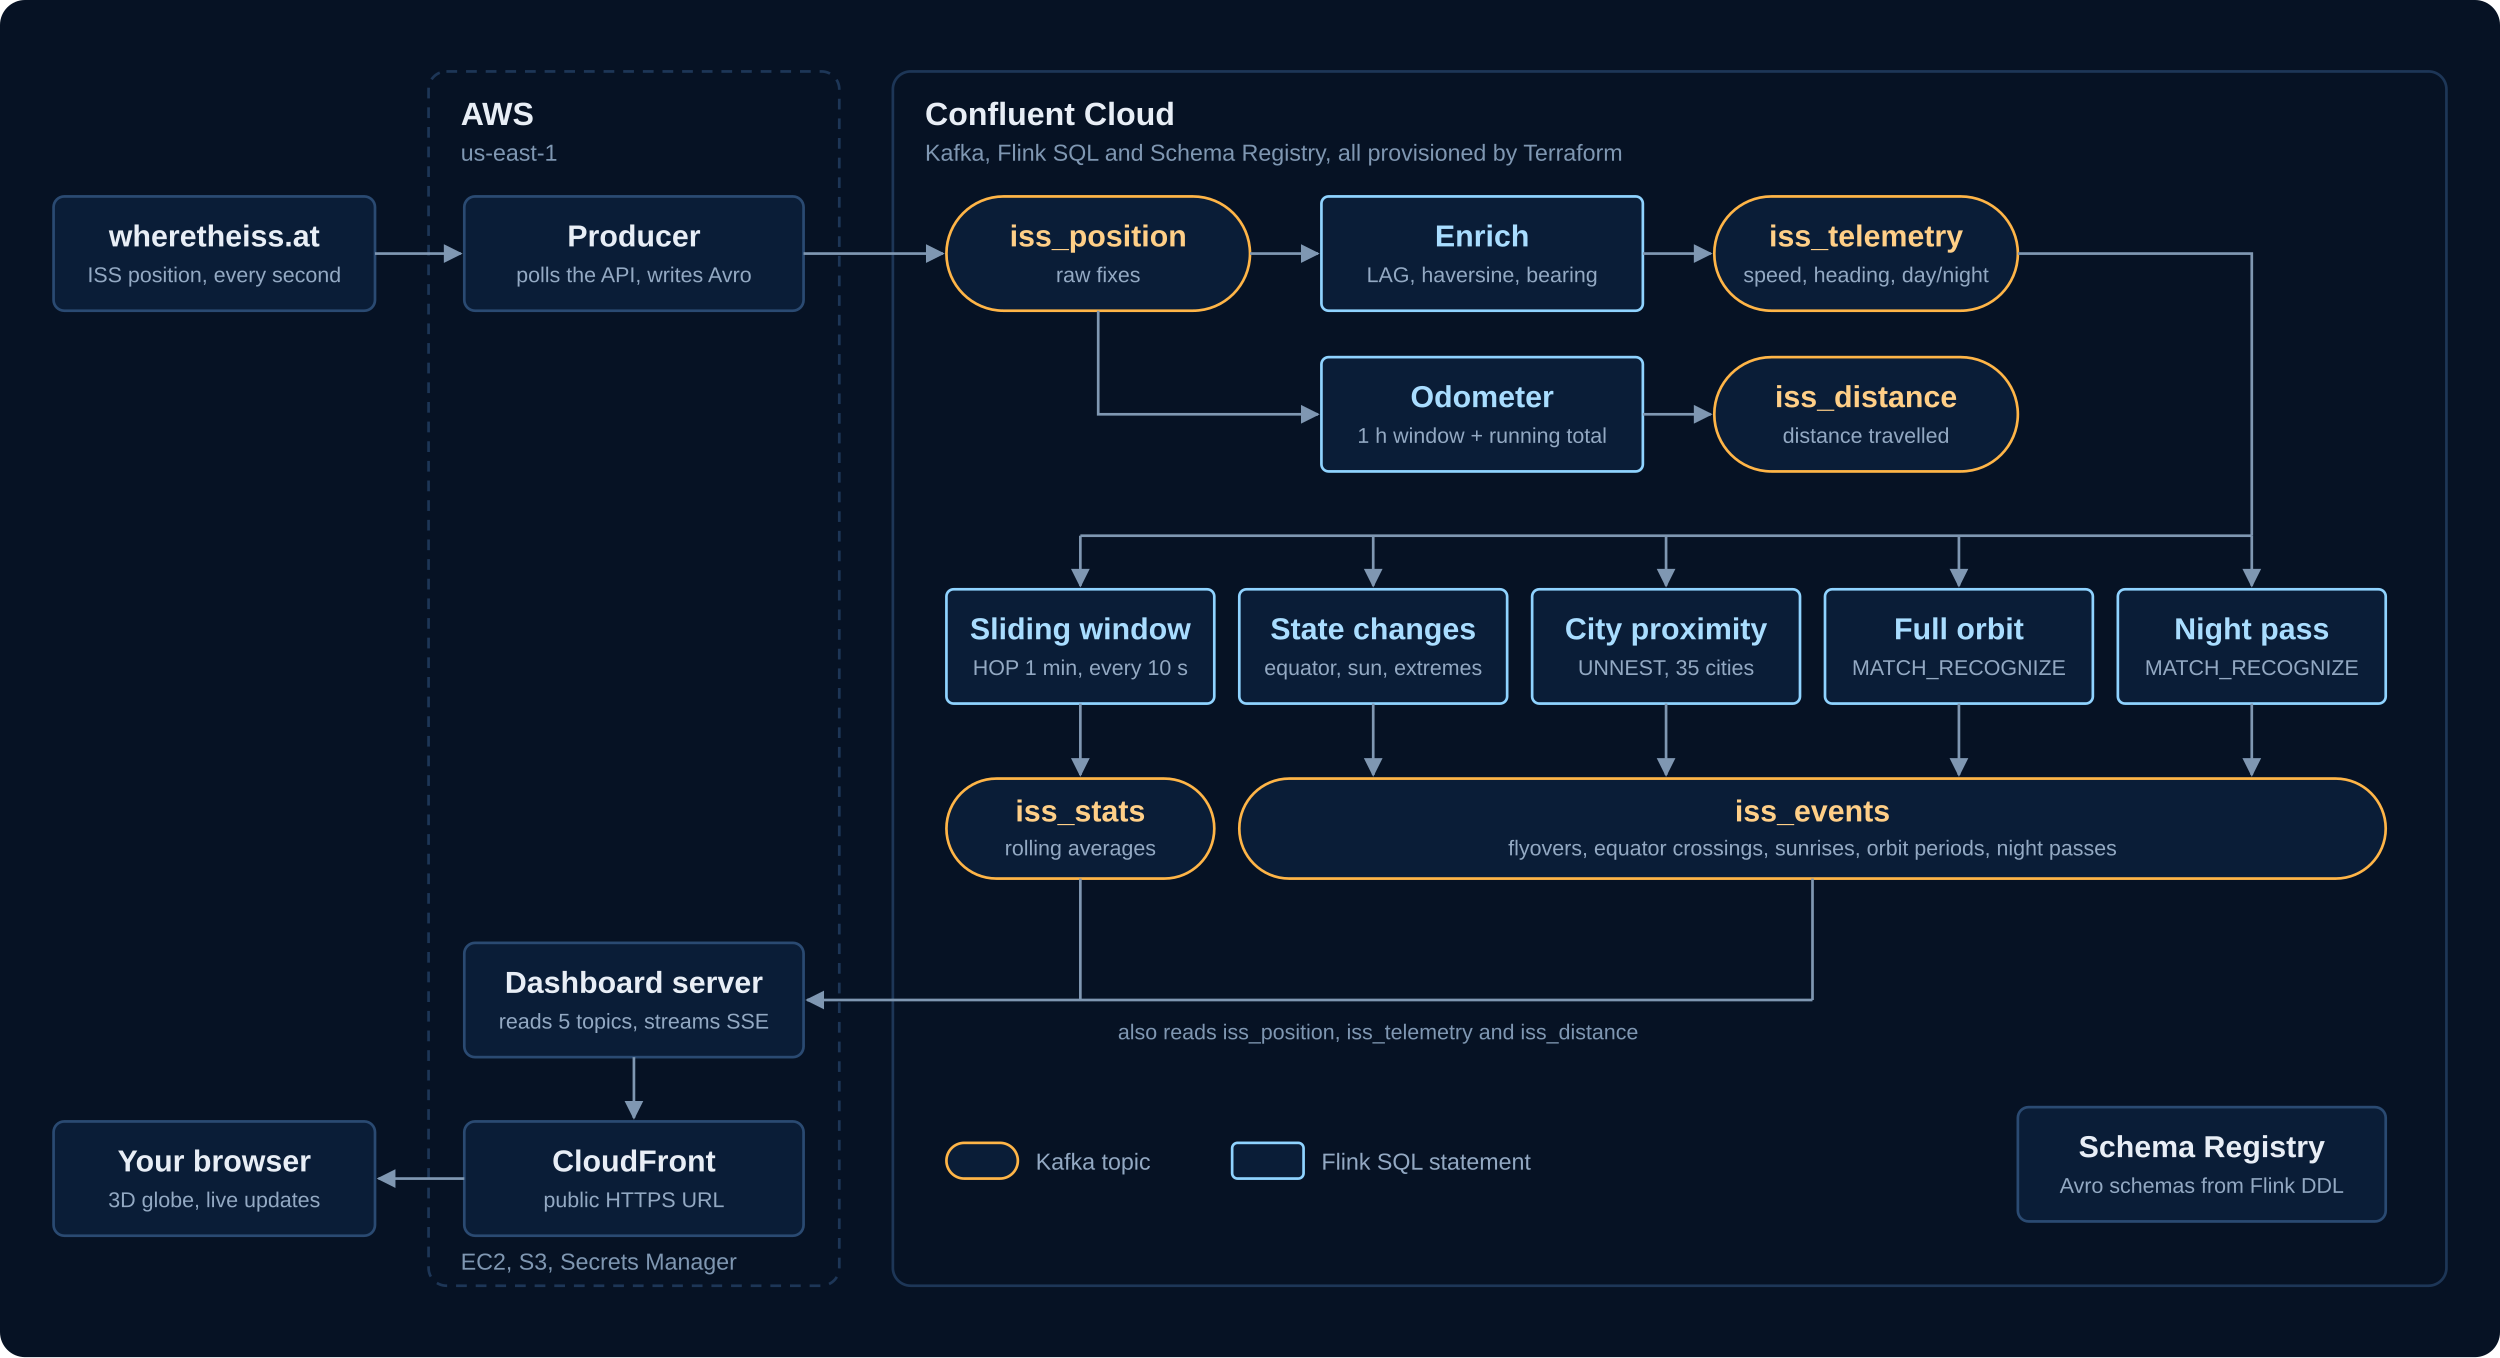
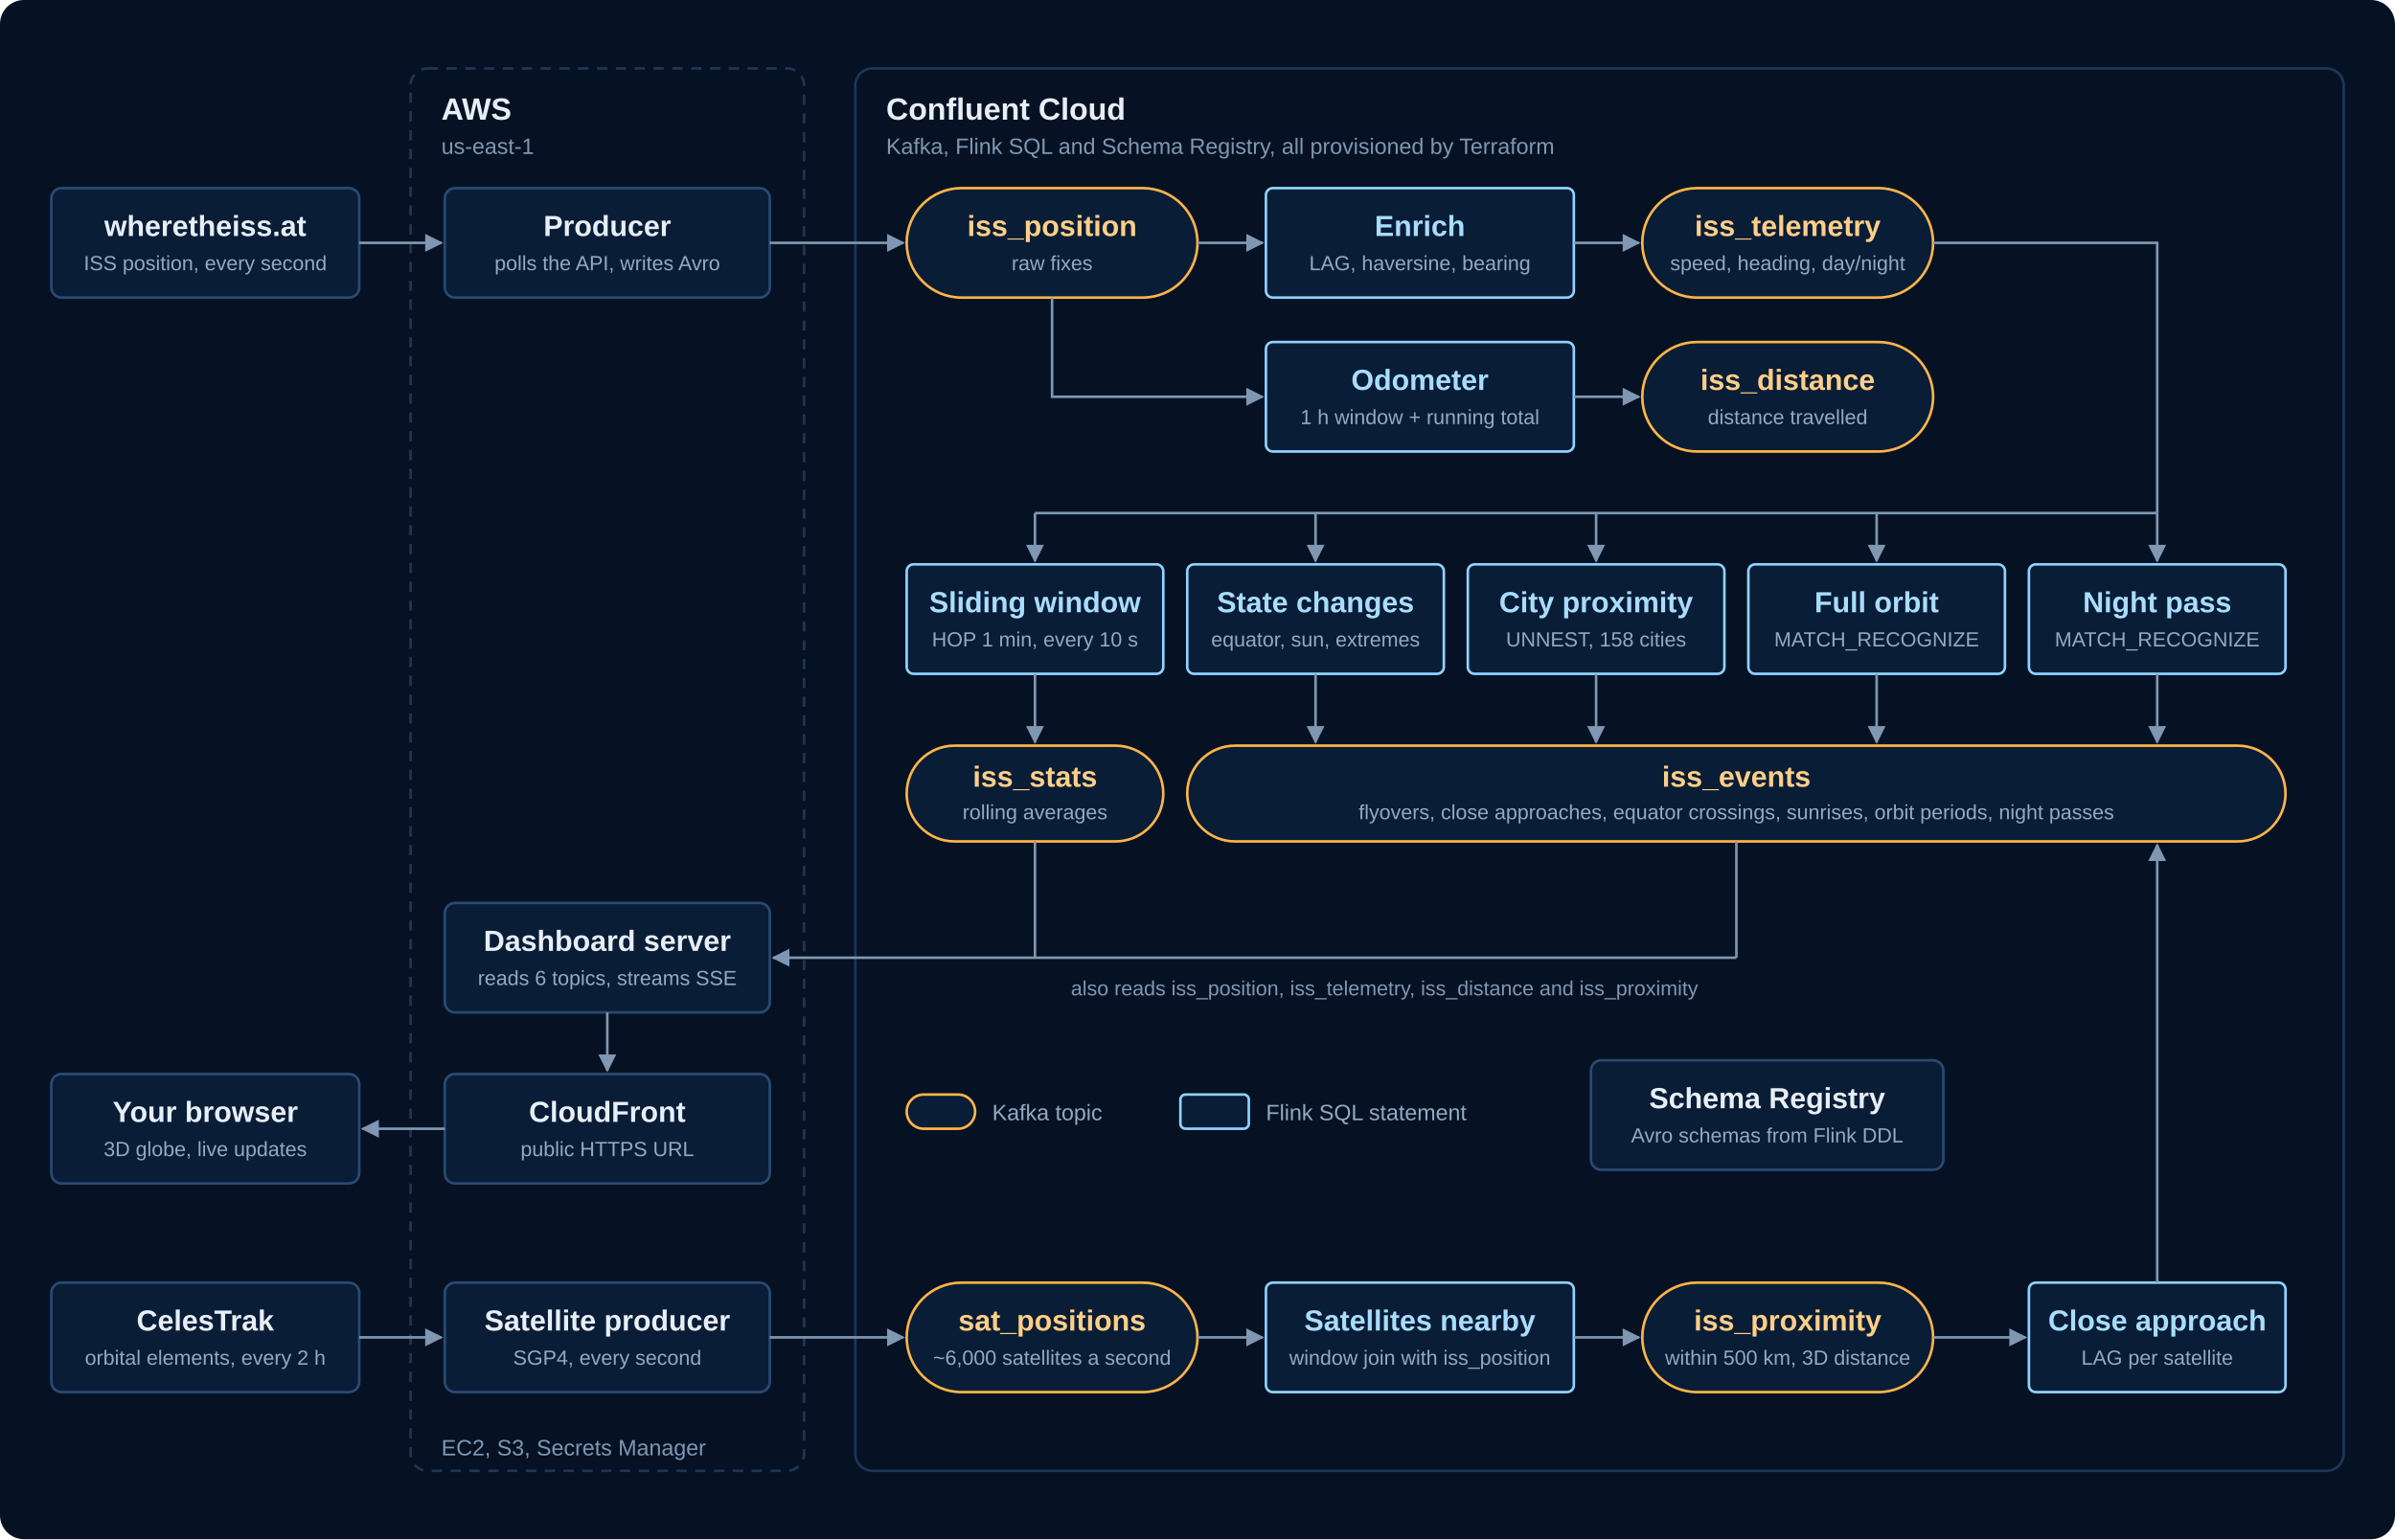
- <svg xmlns="http://www.w3.org/2000/svg" viewBox="0 0 1400 760" width="1400" height="760" role="img" aria-labelledby="title desc">
+ <svg xmlns="http://www.w3.org/2000/svg" viewBox="0 0 1400 900" width="1400" height="900" role="img" aria-labelledby="title desc">
  <defs>
    <marker id="arrow" viewBox="0 0 10 10" refX="9" refY="5" markerWidth="7" markerHeight="7" orient="auto-start-reverse">
      <path d="M0,0 L10,5 L0,10 z" fill="#7f97b2" />
    </marker>
    <style>
      .bg { fill: #061224; }
      .group { fill: none; stroke: #1d3657; stroke-width: 1.5; }
      .group.aws { stroke-dasharray: 6 5; }
      .glabel { font: 600 18px 'Barlow Condensed', 'Arial Narrow', Arial, sans-serif; fill: #e8eef6; }
      .gsub { font: 13px 'Barlow', 'Helvetica Neue', Arial, sans-serif; fill: #7f97b2; }
      .node { fill: #0a1d37; stroke: #2a4a72; stroke-width: 1.5; }
      .topic { fill: #0a1d37; stroke: #ffb547; stroke-width: 1.5; }
      .stmt { fill: #0a1d37; stroke: #8fd3ff; stroke-width: 1.5; }
      .t { font: 600 17px 'Barlow Condensed', 'Arial Narrow', Arial, sans-serif; fill: #e8eef6; text-anchor: middle; }
      .t.topic-name { fill: #ffcf87; }
      .t.stmt-name { fill: #a9ddff; }
      .s { font: 12px 'Barlow', 'Helvetica Neue', Arial, sans-serif; fill: #93a9c3; text-anchor: middle; }
      .flow { fill: none; stroke: #7f97b2; stroke-width: 1.5; }
      .bus-label { font: 12px 'Barlow', 'Helvetica Neue', Arial, sans-serif; fill: #7f97b2; }
      .legend { font: 13px 'Barlow', 'Helvetica Neue', Arial, sans-serif; fill: #93a9c3; }
    </style>
  </defs>
-   <rect class="bg" width="1400" height="760" rx="14" />
-   <rect class="group aws" x="240" y="40" width="230" height="680" rx="10" />
+   <rect class="bg" width="1400" height="900" rx="14" />
+   <rect class="group aws" x="240" y="40" width="230" height="820" rx="10" />
  <text class="glabel" x="258" y="70">AWS</text>
  <text class="gsub" x="258" y="90">us-east-1</text>
-   <text class="gsub" x="258" y="711">EC2, S3, Secrets Manager</text>
-   <rect class="group" x="500" y="40" width="870" height="680" rx="10" />
+   <text class="gsub" x="258" y="851">EC2, S3, Secrets Manager</text>
+   <rect class="group" x="500" y="40" width="870" height="820" rx="10" />
  <text class="glabel" x="518" y="70">Confluent Cloud</text>
  <text class="gsub" x="518" y="90">Kafka, Flink SQL and Schema Registry, all provisioned by Terraform</text>
  <rect class="node" x="30" y="110" width="180" height="64" rx="6" />
  <text class="t" x="120" y="138">wheretheiss.at</text>
  <text class="s" x="120" y="158">ISS position, every second</text>
  <rect class="node" x="30" y="628" width="180" height="64" rx="6" />
  <text class="t" x="120" y="656">Your browser</text>
  <text class="s" x="120" y="676">3D globe, live updates</text>
  <rect class="node" x="260" y="110" width="190" height="64" rx="6" />
  <text class="t" x="355" y="138">Producer</text>
  <text class="s" x="355" y="158">polls the API, writes Avro</text>
  <rect class="node" x="260" y="528" width="190" height="64" rx="6" />
  <text class="t" x="355" y="556">Dashboard server</text>
-   <text class="s" x="355" y="576">reads 5 topics, streams SSE</text>
+   <text class="s" x="355" y="576">reads 6 topics, streams SSE</text>
  <rect class="node" x="260" y="628" width="190" height="64" rx="6" />
  <text class="t" x="355" y="656">CloudFront</text>
  <text class="s" x="355" y="676">public HTTPS URL</text>
  <rect class="topic" x="530" y="110" width="170" height="64" rx="32" />
  <text class="t topic-name" x="615" y="138">iss_position</text>
  <text class="s" x="615" y="158">raw fixes</text>
  <rect class="stmt" x="740" y="110" width="180" height="64" rx="4" />
  <text class="t stmt-name" x="830" y="138">Enrich</text>
  <text class="s" x="830" y="158">LAG, haversine, bearing</text>
  <rect class="topic" x="960" y="110" width="170" height="64" rx="32" />
  <text class="t topic-name" x="1045" y="138">iss_telemetry</text>
  <text class="s" x="1045" y="158">speed, heading, day/night</text>
  <rect class="stmt" x="740" y="200" width="180" height="64" rx="4" />
  <text class="t stmt-name" x="830" y="228">Odometer</text>
  <text class="s" x="830" y="248">1 h window + running total</text>
  <rect class="topic" x="960" y="200" width="170" height="64" rx="32" />
  <text class="t topic-name" x="1045" y="228">iss_distance</text>
  <text class="s" x="1045" y="248">distance travelled</text>
  <rect class="stmt" x="530" y="330" width="150" height="64" rx="4" />
  <text class="t stmt-name" x="605" y="358">Sliding window</text>
  <text class="s" x="605" y="378">HOP 1 min, every 10 s</text>
  <rect class="stmt" x="694" y="330" width="150" height="64" rx="4" />
  <text class="t stmt-name" x="769" y="358">State changes</text>
  <text class="s" x="769" y="378">equator, sun, extremes</text>
  <rect class="stmt" x="858" y="330" width="150" height="64" rx="4" />
  <text class="t stmt-name" x="933" y="358">City proximity</text>
-   <text class="s" x="933" y="378">UNNEST, 35 cities</text>
+   <text class="s" x="933" y="378">UNNEST, 158 cities</text>
  <rect class="stmt" x="1022" y="330" width="150" height="64" rx="4" />
  <text class="t stmt-name" x="1097" y="358">Full orbit</text>
  <text class="s" x="1097" y="378">MATCH_RECOGNIZE</text>
  <rect class="stmt" x="1186" y="330" width="150" height="64" rx="4" />
  <text class="t stmt-name" x="1261" y="358">Night pass</text>
  <text class="s" x="1261" y="378">MATCH_RECOGNIZE</text>
  <rect class="topic" x="530" y="436" width="150" height="56" rx="28" />
  <text class="t topic-name" x="605" y="460">iss_stats</text>
  <text class="s" x="605" y="479">rolling averages</text>
  <rect class="topic" x="694" y="436" width="642" height="56" rx="28" />
  <text class="t topic-name" x="1015" y="460">iss_events</text>
-   <text class="s" x="1015" y="479">flyovers, equator crossings, sunrises, orbit periods, night passes</text>
-   <rect class="node" x="1130" y="620" width="206" height="64" rx="6" />
-   <text class="t" x="1233" y="648">Schema Registry</text>
-   <text class="s" x="1233" y="668">Avro schemas from Flink DDL</text>
+   <text class="s" x="1015" y="479">flyovers, close approaches, equator crossings, sunrises, orbit periods, night passes</text>
+   <rect class="node" x="30" y="750" width="180" height="64" rx="6" />
+   <text class="t" x="120" y="778">CelesTrak</text>
+   <text class="s" x="120" y="798">orbital elements, every 2 h</text>
+   <rect class="node" x="260" y="750" width="190" height="64" rx="6" />
+   <text class="t" x="355" y="778">Satellite producer</text>
+   <text class="s" x="355" y="798">SGP4, every second</text>
+   <rect class="topic" x="530" y="750" width="170" height="64" rx="32" />
+   <text class="t topic-name" x="615" y="778">sat_positions</text>
+   <text class="s" x="615" y="798">~6,000 satellites a second</text>
+   <rect class="stmt" x="740" y="750" width="180" height="64" rx="4" />
+   <text class="t stmt-name" x="830" y="778">Satellites nearby</text>
+   <text class="s" x="830" y="798">window join with iss_position</text>
+   <rect class="topic" x="960" y="750" width="170" height="64" rx="32" />
+   <text class="t topic-name" x="1045" y="778">iss_proximity</text>
+   <text class="s" x="1045" y="798">within 500 km, 3D distance</text>
+   <rect class="stmt" x="1186" y="750" width="150" height="64" rx="4" />
+   <text class="t stmt-name" x="1261" y="778">Close approach</text>
+   <text class="s" x="1261" y="798">LAG per satellite</text>
+   <rect class="node" x="930" y="620" width="206" height="64" rx="6" />
+   <text class="t" x="1033" y="648">Schema Registry</text>
+   <text class="s" x="1033" y="668">Avro schemas from Flink DDL</text>
  <rect class="topic" x="530" y="640" width="40" height="20" rx="10" />
  <text class="legend" x="580" y="655">Kafka topic</text>
  <rect class="stmt" x="690" y="640" width="40" height="20" rx="3" />
  <text class="legend" x="740" y="655">Flink SQL statement</text>
  <path class="flow" d="M210,142 H258" marker-end="url(#arrow)" />
  <path class="flow" d="M450,142 H528" marker-end="url(#arrow)" />
  <path class="flow" d="M700,142 H738" marker-end="url(#arrow)" />
  <path class="flow" d="M920,142 H958" marker-end="url(#arrow)" />
  <path class="flow" d="M615,174 V232 H738" marker-end="url(#arrow)" />
  <path class="flow" d="M920,232 H958" marker-end="url(#arrow)" />
  <path class="flow" d="M1130,142 H1261 V300" />
  <path class="flow" d="M605,300 H1261" />
  <path class="flow" d="M605,300 V328" marker-end="url(#arrow)" />
  <path class="flow" d="M769,300 V328" marker-end="url(#arrow)" />
  <path class="flow" d="M933,300 V328" marker-end="url(#arrow)" />
  <path class="flow" d="M1097,300 V328" marker-end="url(#arrow)" />
  <path class="flow" d="M1261,300 V328" marker-end="url(#arrow)" />
  <path class="flow" d="M605,394 V434" marker-end="url(#arrow)" />
  <path class="flow" d="M769,394 V434" marker-end="url(#arrow)" />
  <path class="flow" d="M933,394 V434" marker-end="url(#arrow)" />
  <path class="flow" d="M1097,394 V434" marker-end="url(#arrow)" />
  <path class="flow" d="M1261,394 V434" marker-end="url(#arrow)" />
  <path class="flow" d="M1015,492 V560" />
  <path class="flow" d="M605,492 V560" />
  <path class="flow" d="M1015,560 H452" marker-end="url(#arrow)" />
-   <text class="bus-label" x="626" y="582">also reads iss_position, iss_telemetry and iss_distance</text>
+   <text class="bus-label" x="626" y="582">also reads iss_position, iss_telemetry, iss_distance and iss_proximity</text>
+   <path class="flow" d="M210,782 H258" marker-end="url(#arrow)" />
+   <path class="flow" d="M450,782 H528" marker-end="url(#arrow)" />
+   <path class="flow" d="M700,782 H738" marker-end="url(#arrow)" />
+   <path class="flow" d="M920,782 H958" marker-end="url(#arrow)" />
+   <path class="flow" d="M1130,782 H1184" marker-end="url(#arrow)" />
+   <path class="flow" d="M1261,750 V494" marker-end="url(#arrow)" />
  <path class="flow" d="M355,592 V626" marker-end="url(#arrow)" />
  <path class="flow" d="M260,660 H212" marker-end="url(#arrow)" />
</svg>
